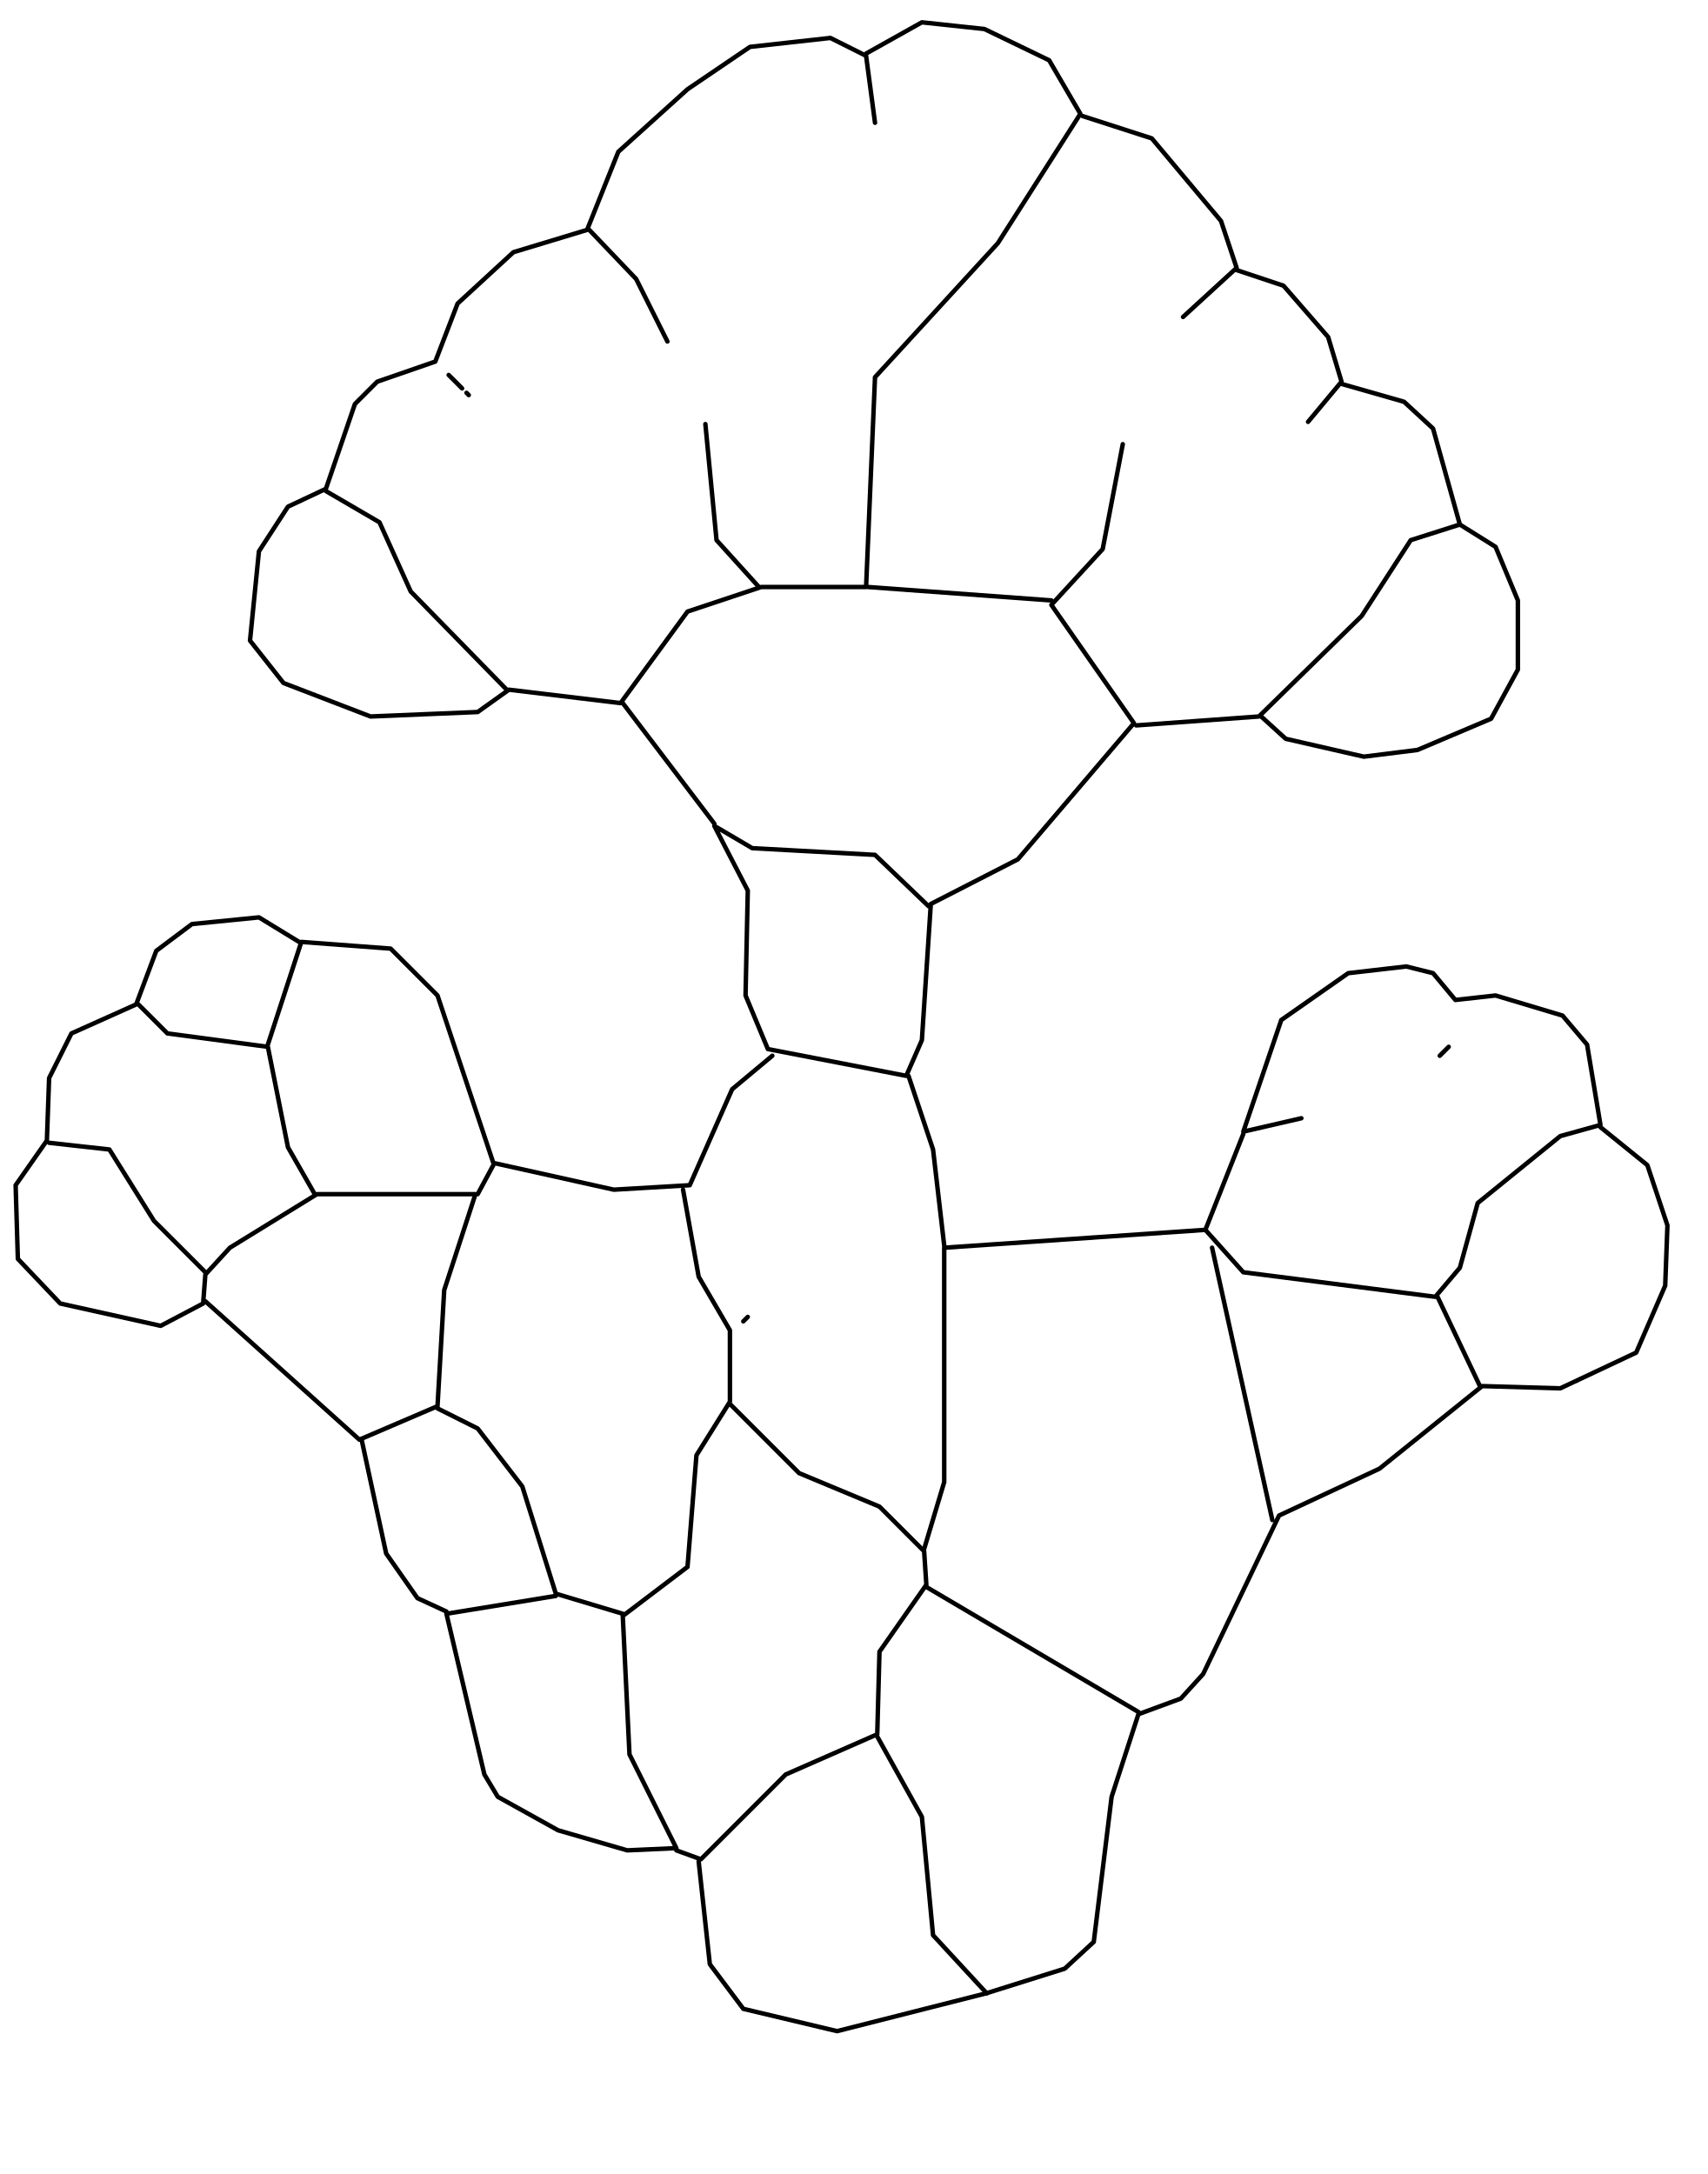
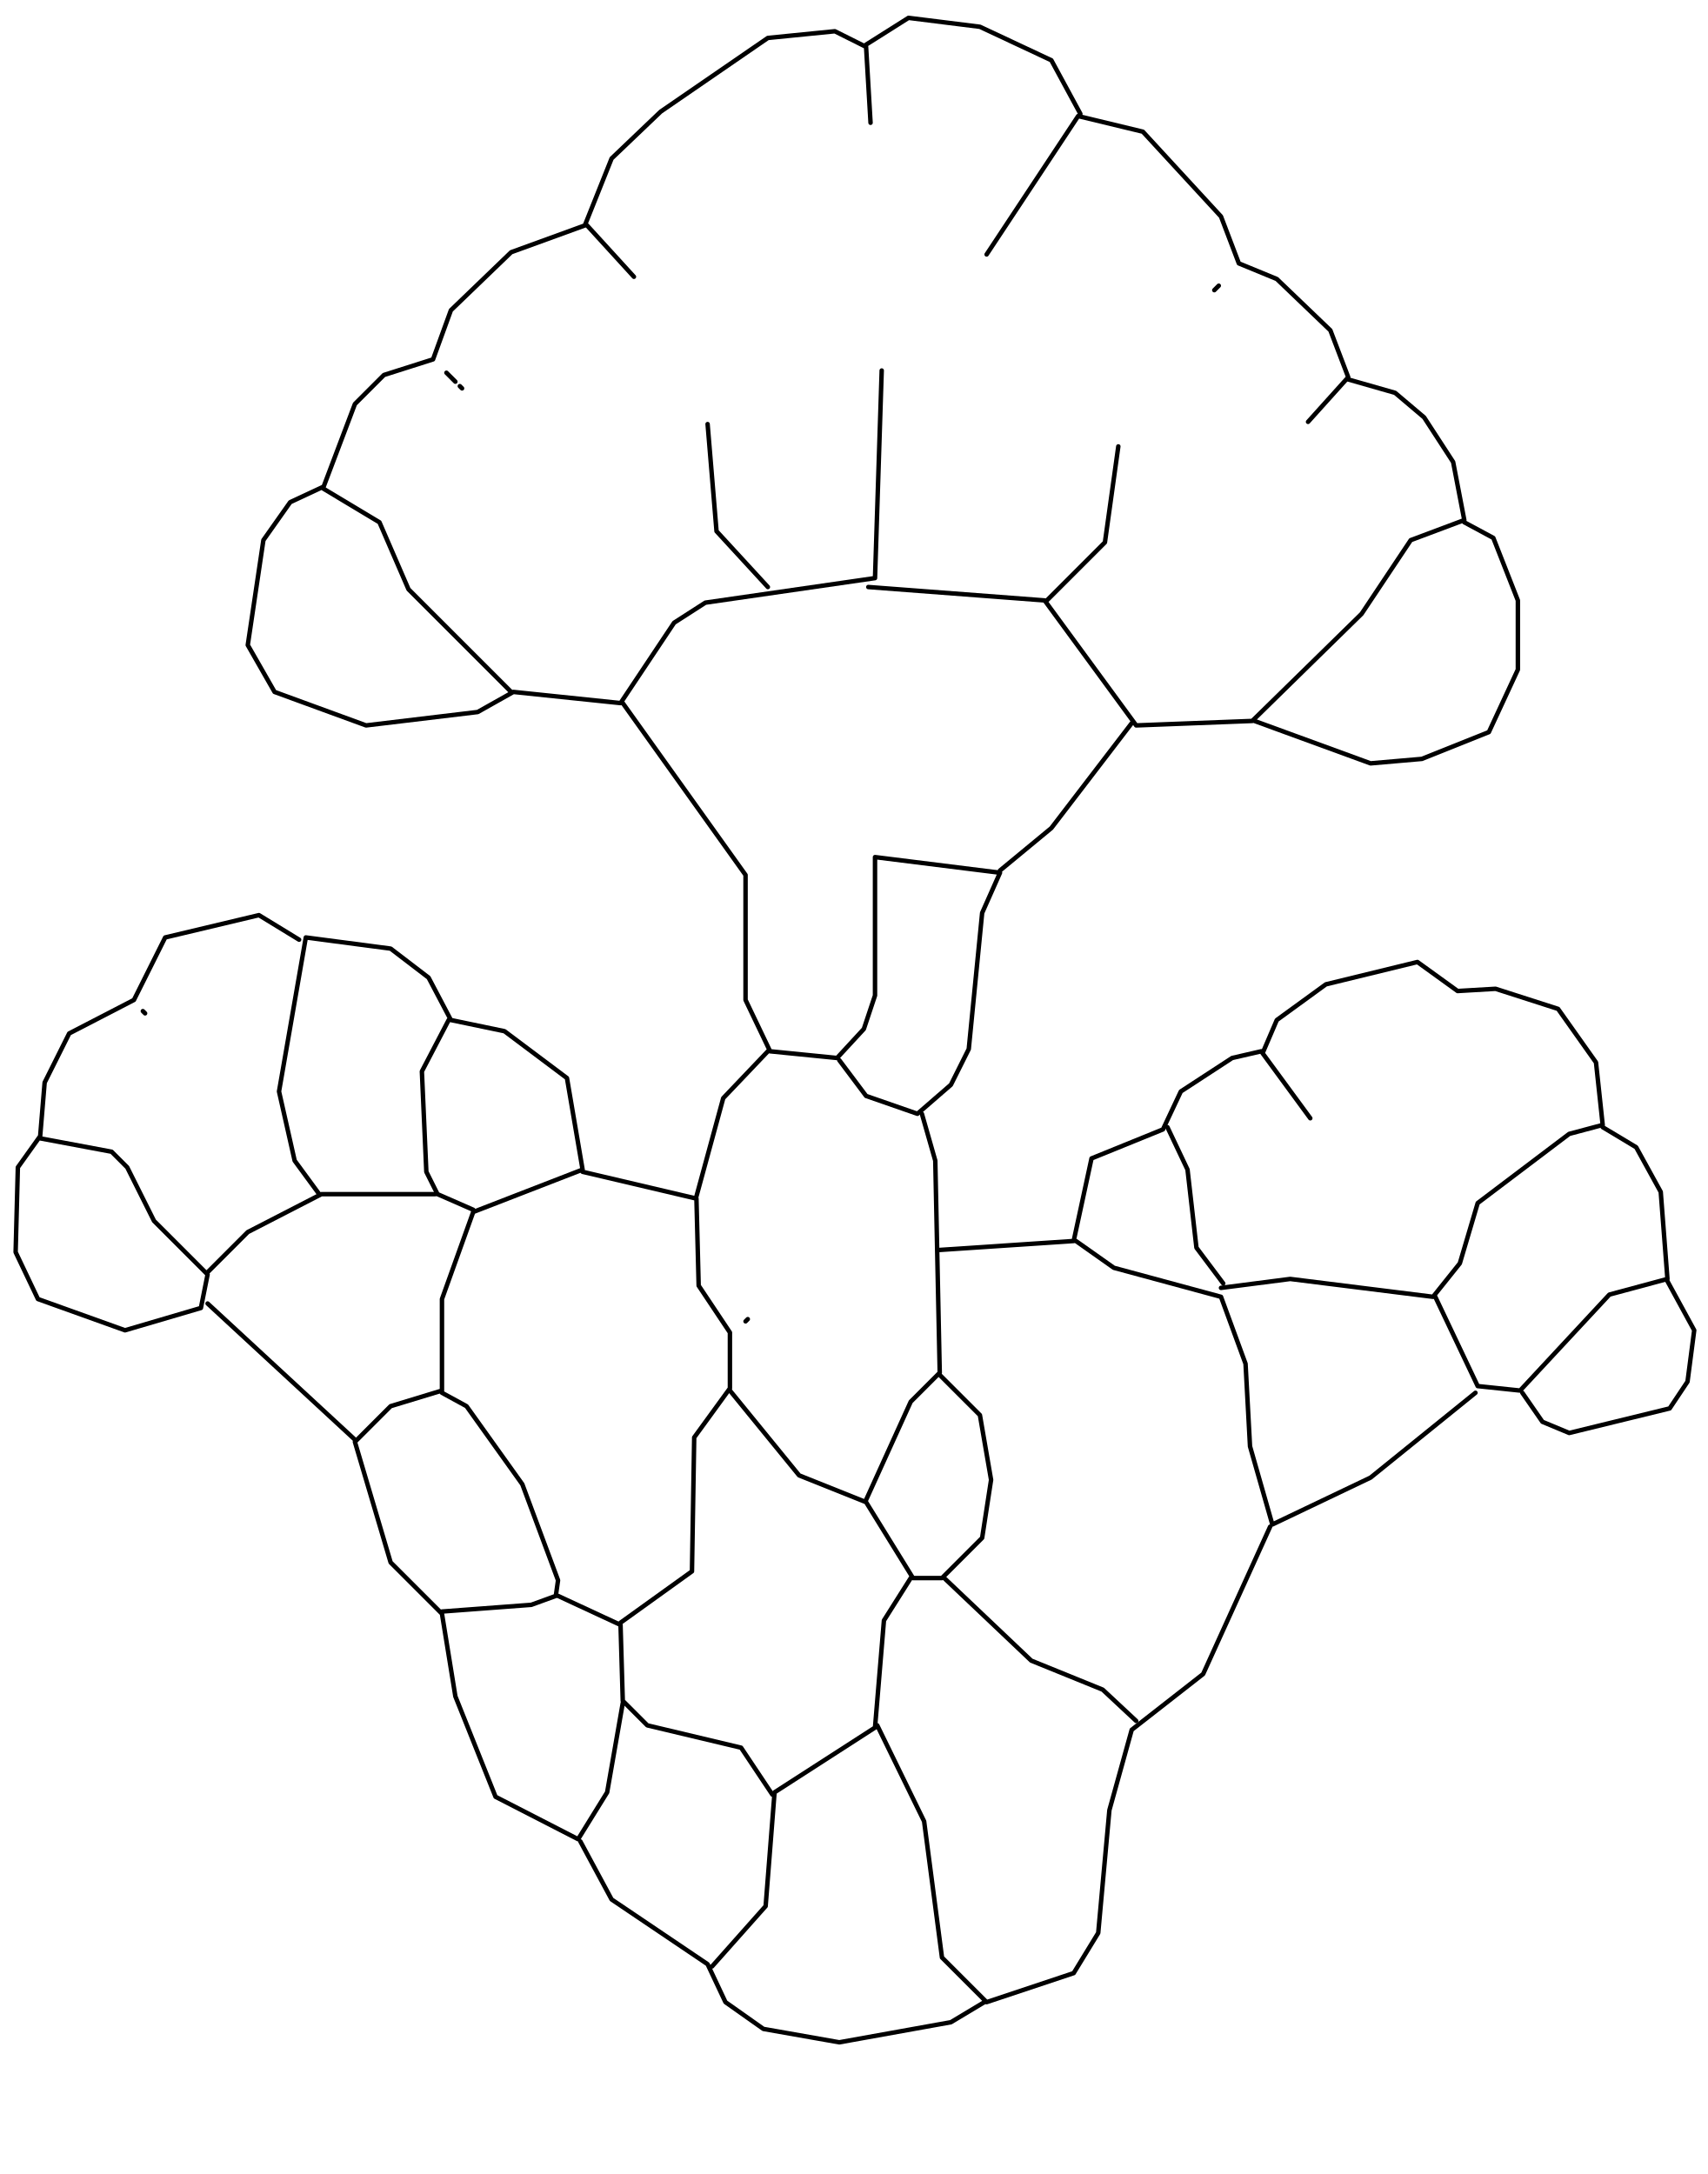
- <svg xmlns="http://www.w3.org/2000/svg" viewBox="0 0 765.00 974.00" data-anchor="383.50,910.00" data-source="Champignon bouquet hybride.png">
+ <svg xmlns="http://www.w3.org/2000/svg" viewBox="0 0 765.00 974.00" data-anchor="382.50,915.00" data-source="Champignon bouquet hybride.png">
  <g fill="none" stroke="#000" stroke-width="2" stroke-linecap="round" stroke-linejoin="round">
-     <path d="M392.00,55.00L388.00,25.00L372.00,17.00L336.00,21.00L308.00,40.00L277.00,68.00L263.00,103.00L230.00,113.00L205.00,136.00L195.00,162.00L169.00,171.00L159.00,181.00L146.00,219.00L129.00,227.00L116.00,247.00L112.00,287.00L127.00,306.00L166.00,321.00L214.00,319.00L228.00,309.00L278.00,315.00L308.00,274.00L341.00,263.00L388.00,263.00L392.00,169.00L447.00,109.00L484.00,51.00L470.00,27.00L441.00,13.00L413.00,10.00L388.00,24.00" />
-     <path d="M485.00,52.00L516.00,62.00L547.00,99.00L554.00,120.00L530.00,142.00" />
-     <path d="M554.00,121.00L575.00,128.00L595.00,151.00L601.00,171.00L586.00,189.00" />
-     <path d="M601.00,172.00L629.00,180.00L642.00,192.00L654.00,235.00" />
-     <path d="M503.00,199.00L494.00,246.00L471.00,271.00L508.00,324.00L456.00,385.00L417.00,405.00L413.00,466.00L406.00,482.00L344.00,470.00L334.00,446.00L335.00,399.00L320.00,370.00L337.00,380.00L392.00,383.00L416.00,406.00" />
-     <path d="M146.00,220.00L170.00,234.00L184.00,265.00L227.00,309.00" />
-     <path d="M654.00,235.00L632.00,242.00L610.00,276.00L564.00,321.00L509.00,325.00" />
-     <path d="M389.00,263.00L471.00,269.00" />
-     <path d="M134.00,422.00L116.00,411.00L86.00,414.00L70.00,426.00L61.00,450.00L32.00,463.00L22.00,483.00L21.00,511.00L7.00,531.00L8.00,564.00L27.00,584.00L72.00,594.00L91.00,584.00L92.00,571.00L103.00,559.00L142.00,535.00L213.00,535.00L199.00,578.00L196.00,630.00L161.00,645.00L92.00,583.00" />
-     <path d="M120.00,468.00L135.00,422.00L175.00,425.00L196.00,446.00L221.00,521.00L275.00,533.00L309.00,531.00L328.00,488.00L346.00,473.00" />
-     <path d="M407.00,482.00L418.00,515.00L423.00,558.00" />
-     <path d="M22.00,512.00L49.00,515.00L69.00,547.00L92.00,570.00" />
-     <path d="M221.00,522.00L214.00,535.00" />
-     <path d="M306.00,533.00L313.00,572.00L327.00,596.00L327.00,628.00L312.00,652.00L308.00,702.00L279.00,724.00L282.00,786.00L303.00,828.00L281.00,829.00L250.00,820.00L223.00,805.00L217.00,795.00L200.00,723.00L249.00,715.00" />
-     <path d="M327.00,629.00L358.00,660.00L394.00,675.00L414.00,695.00L415.00,710.00L394.00,740.00L393.00,777.00L352.00,795.00L314.00,833.00L303.00,829.00" />
-     <path d="M196.00,631.00L214.00,640.00L234.00,666.00L249.00,714.00L279.00,723.00" />
-     <path d="M162.00,645.00L173.00,696.00L187.00,716.00L200.00,722.00" />
-     <path d="M415.00,711.00L510.00,767.00" />
-     <path d="M313.00,834.00L318.00,880.00L333.00,900.00L375.00,910.00L442.00,893.00" />
-     <path d="M264.00,103.00L285.00,125.00L299.00,153.00" />
-     <path d="M201.00,168.00L207.00,174.00" />
-     <path d="M209.00,176.00L210.00,177.00" />
-     <path d="M316.00,190.00L321.00,242.00L340.00,263.00" />
-     <path d="M654.00,235.00L670.00,245.00L680.00,269.00L680.00,300.00L668.00,322.00L635.00,336.00L611.00,339.00L576.00,331.00L565.00,321.00" />
-     <path d="M279.00,315.00L320.00,369.00" />
-     <path d="M583.00,501.00L557.00,507.00L574.00,457.00L604.00,436.00L630.00,433.00L642.00,436.00L652.00,448.00L670.00,446.00L700.00,455.00L711.00,468.00L717.00,504.00L699.00,509.00L662.00,539.00L654.00,568.00L643.00,581.00L557.00,570.00L540.00,551.00" />
-     <path d="M717.00,505.00L738.00,522.00L747.00,549.00L746.00,576.00L733.00,606.00L699.00,622.00L664.00,621.00L618.00,658.00L573.00,679.00L539.00,750.00L529.00,761.00L510.00,768.00L498.00,805.00L490.00,870.00L477.00,882.00L442.00,893.00" />
-     <path d="M557.00,508.00L540.00,551.00" />
-     <path d="M543.00,559.00L570.00,681.00" />
-     <path d="M644.00,581.00L663.00,621.00" />
-     <path d="M62.00,450.00L75.00,463.00L120.00,469.00L129.00,514.00L141.00,535.00" />
-     <path d="M649.00,469.00L645.00,473.00" />
-     <path d="M540.00,551.00L423.00,559.00L423.00,664.00L414.00,694.00" />
-     <path d="M335.00,590.00L333.00,592.00" />
-     <path d="M393.00,778.00L413.00,814.00L418.00,867.00L442.00,893.00" />
+     <path d="M390.00,55.00L388.00,21.00L374.00,14.00L344.00,17.00L296.00,50.00L274.00,71.00L262.00,101.00L229.00,113.00L202.00,139.00L194.00,161.00L172.00,168.00L159.00,181.00L145.00,218.00L130.00,225.00L118.00,242.00L111.00,289.00L123.00,310.00L164.00,325.00L214.00,319.00L230.00,310.00L278.00,315.00L302.00,279.00L316.00,270.00L392.00,259.00L395.00,166.00" />
+     <path d="M263.00,101.00L284.00,124.00" />
+     <path d="M442.00,114.00L483.00,52.00L512.00,59.00L547.00,97.00L555.00,118.00L572.00,125.00L596.00,148.00L604.00,169.00L586.00,189.00" />
+     <path d="M484.00,51.00L471.00,27.00L439.00,12.00L407.00,8.00L388.00,20.00" />
+     <path d="M604.00,170.00L625.00,176.00L638.00,187.00L651.00,207.00L656.00,233.00L632.00,242.00L610.00,275.00L561.00,323.00L509.00,325.00L468.00,269.00L389.00,263.00" />
+     <path d="M501.00,200.00L495.00,243.00L469.00,269.00" />
+     <path d="M656.00,234.00L669.00,241.00L680.00,269.00L680.00,300.00L667.00,328.00L637.00,340.00L614.00,342.00L562.00,323.00" />
+     <path d="M279.00,315.00L334.00,392.00L334.00,448.00L345.00,471.00L375.00,474.00L387.00,461.00L392.00,446.00L392.00,384.00L448.00,391.00L440.00,409.00L434.00,470.00L426.00,486.00L411.00,499.00L388.00,491.00L376.00,475.00" />
+     <path d="M448.00,390.00L471.00,371.00L507.00,324.00" />
+     <path d="M413.00,499.00L419.00,520.00L421.00,615.00L408.00,628.00L388.00,672.00" />
+     <path d="M587.00,501.00L565.00,471.00L552.00,474.00L529.00,489.00L521.00,506.00L489.00,519.00L481.00,556.00L421.00,560.00" />
+     <path d="M566.00,471.00L572.00,457.00L594.00,441.00L635.00,431.00L653.00,444.00L670.00,443.00L698.00,452.00L715.00,476.00L718.00,504.00L703.00,508.00L662.00,539.00L654.00,566.00L642.00,581.00L578.00,573.00L547.00,577.00" />
+     <path d="M718.00,505.00L733.00,514.00L744.00,534.00L747.00,573.00L721.00,580.00L681.00,623.00L662.00,621.00L643.00,581.00" />
+     <path d="M523.00,505.00L532.00,524.00L536.00,559.00L548.00,575.00" />
+     <path d="M143.00,535.00L132.00,520.00L125.00,489.00L137.00,420.00L175.00,425.00L192.00,438.00L202.00,457.00L226.00,462.00L254.00,483.00L261.00,524.00L212.00,543.00L198.00,582.00L198.00,623.00L175.00,630.00L159.00,646.00L175.00,700.00L198.00,723.00L204.00,760.00L222.00,805.00L259.00,824.00L272.00,803.00L279.00,763.00" />
+     <path d="M134.00,421.00L116.00,410.00L74.00,420.00L60.00,448.00L31.00,463.00L20.00,485.00L18.00,509.00L8.00,523.00L7.00,561.00L17.00,582.00L56.00,596.00L90.00,586.00L93.00,571.00L69.00,547.00L57.00,523.00L50.00,516.00L18.00,510.00" />
+     <path d="M261.00,525.00L312.00,537.00L313.00,576.00L327.00,597.00L327.00,622.00L311.00,644.00L310.00,704.00L278.00,727.00" />
+     <path d="M312.00,536.00L324.00,492.00L344.00,471.00" />
+     <path d="M212.00,542.00L196.00,535.00L191.00,525.00L189.00,480.00L201.00,457.00" />
+     <path d="M195.00,535.00L144.00,535.00L111.00,552.00L93.00,570.00" />
+     <path d="M482.00,556.00L499.00,568.00L547.00,581.00L558.00,611.00L560.00,648.00L570.00,683.00L614.00,662.00L661.00,624.00" />
+     <path d="M747.00,574.00L759.00,596.00L756.00,619.00L748.00,631.00L703.00,642.00L691.00,637.00L682.00,624.00" />
+     <path d="M421.00,616.00L439.00,634.00L444.00,663.00L440.00,689.00L422.00,707.00L409.00,707.00L388.00,673.00L358.00,661.00L327.00,623.00" />
+     <path d="M198.00,624.00L209.00,630.00L234.00,665.00L250.00,708.00L249.00,715.00L238.00,719.00L198.00,722.00" />
+     <path d="M569.00,684.00L539.00,750.00L507.00,775.00L497.00,811.00L492.00,866.00L481.00,884.00L442.00,897.00L422.00,877.00L414.00,816.00L393.00,773.00" />
+     <path d="M250.00,715.00L278.00,728.00L279.00,762.00L290.00,773.00L332.00,783.00L346.00,804.00" />
+     <path d="M260.00,825.00L274.00,851.00L317.00,880.00L325.00,897.00L342.00,909.00L376.00,915.00L426.00,906.00L441.00,897.00" />
+     <path d="M408.00,707.00L396.00,726.00L392.00,774.00L347.00,803.00L343.00,854.00L319.00,881.00" />
+     <path d="M546.00,128.00L544.00,130.00" />
+     <path d="M200.00,167.00L204.00,171.00" />
+     <path d="M206.00,173.00L207.00,174.00" />
+     <path d="M317.00,190.00L321.00,238.00L344.00,263.00" />
+     <path d="M145.00,219.00L170.00,234.00L183.00,264.00L229.00,310.00" />
+     <path d="M64.00,453.00L65.00,454.00" />
+     <path d="M93.00,584.00L159.00,645.00" />
+     <path d="M335.00,591.00L334.00,592.00" />
+     <path d="M423.00,707.00L462.00,744.00L494.00,757.00L509.00,771.00" />
  </g>
</svg>
